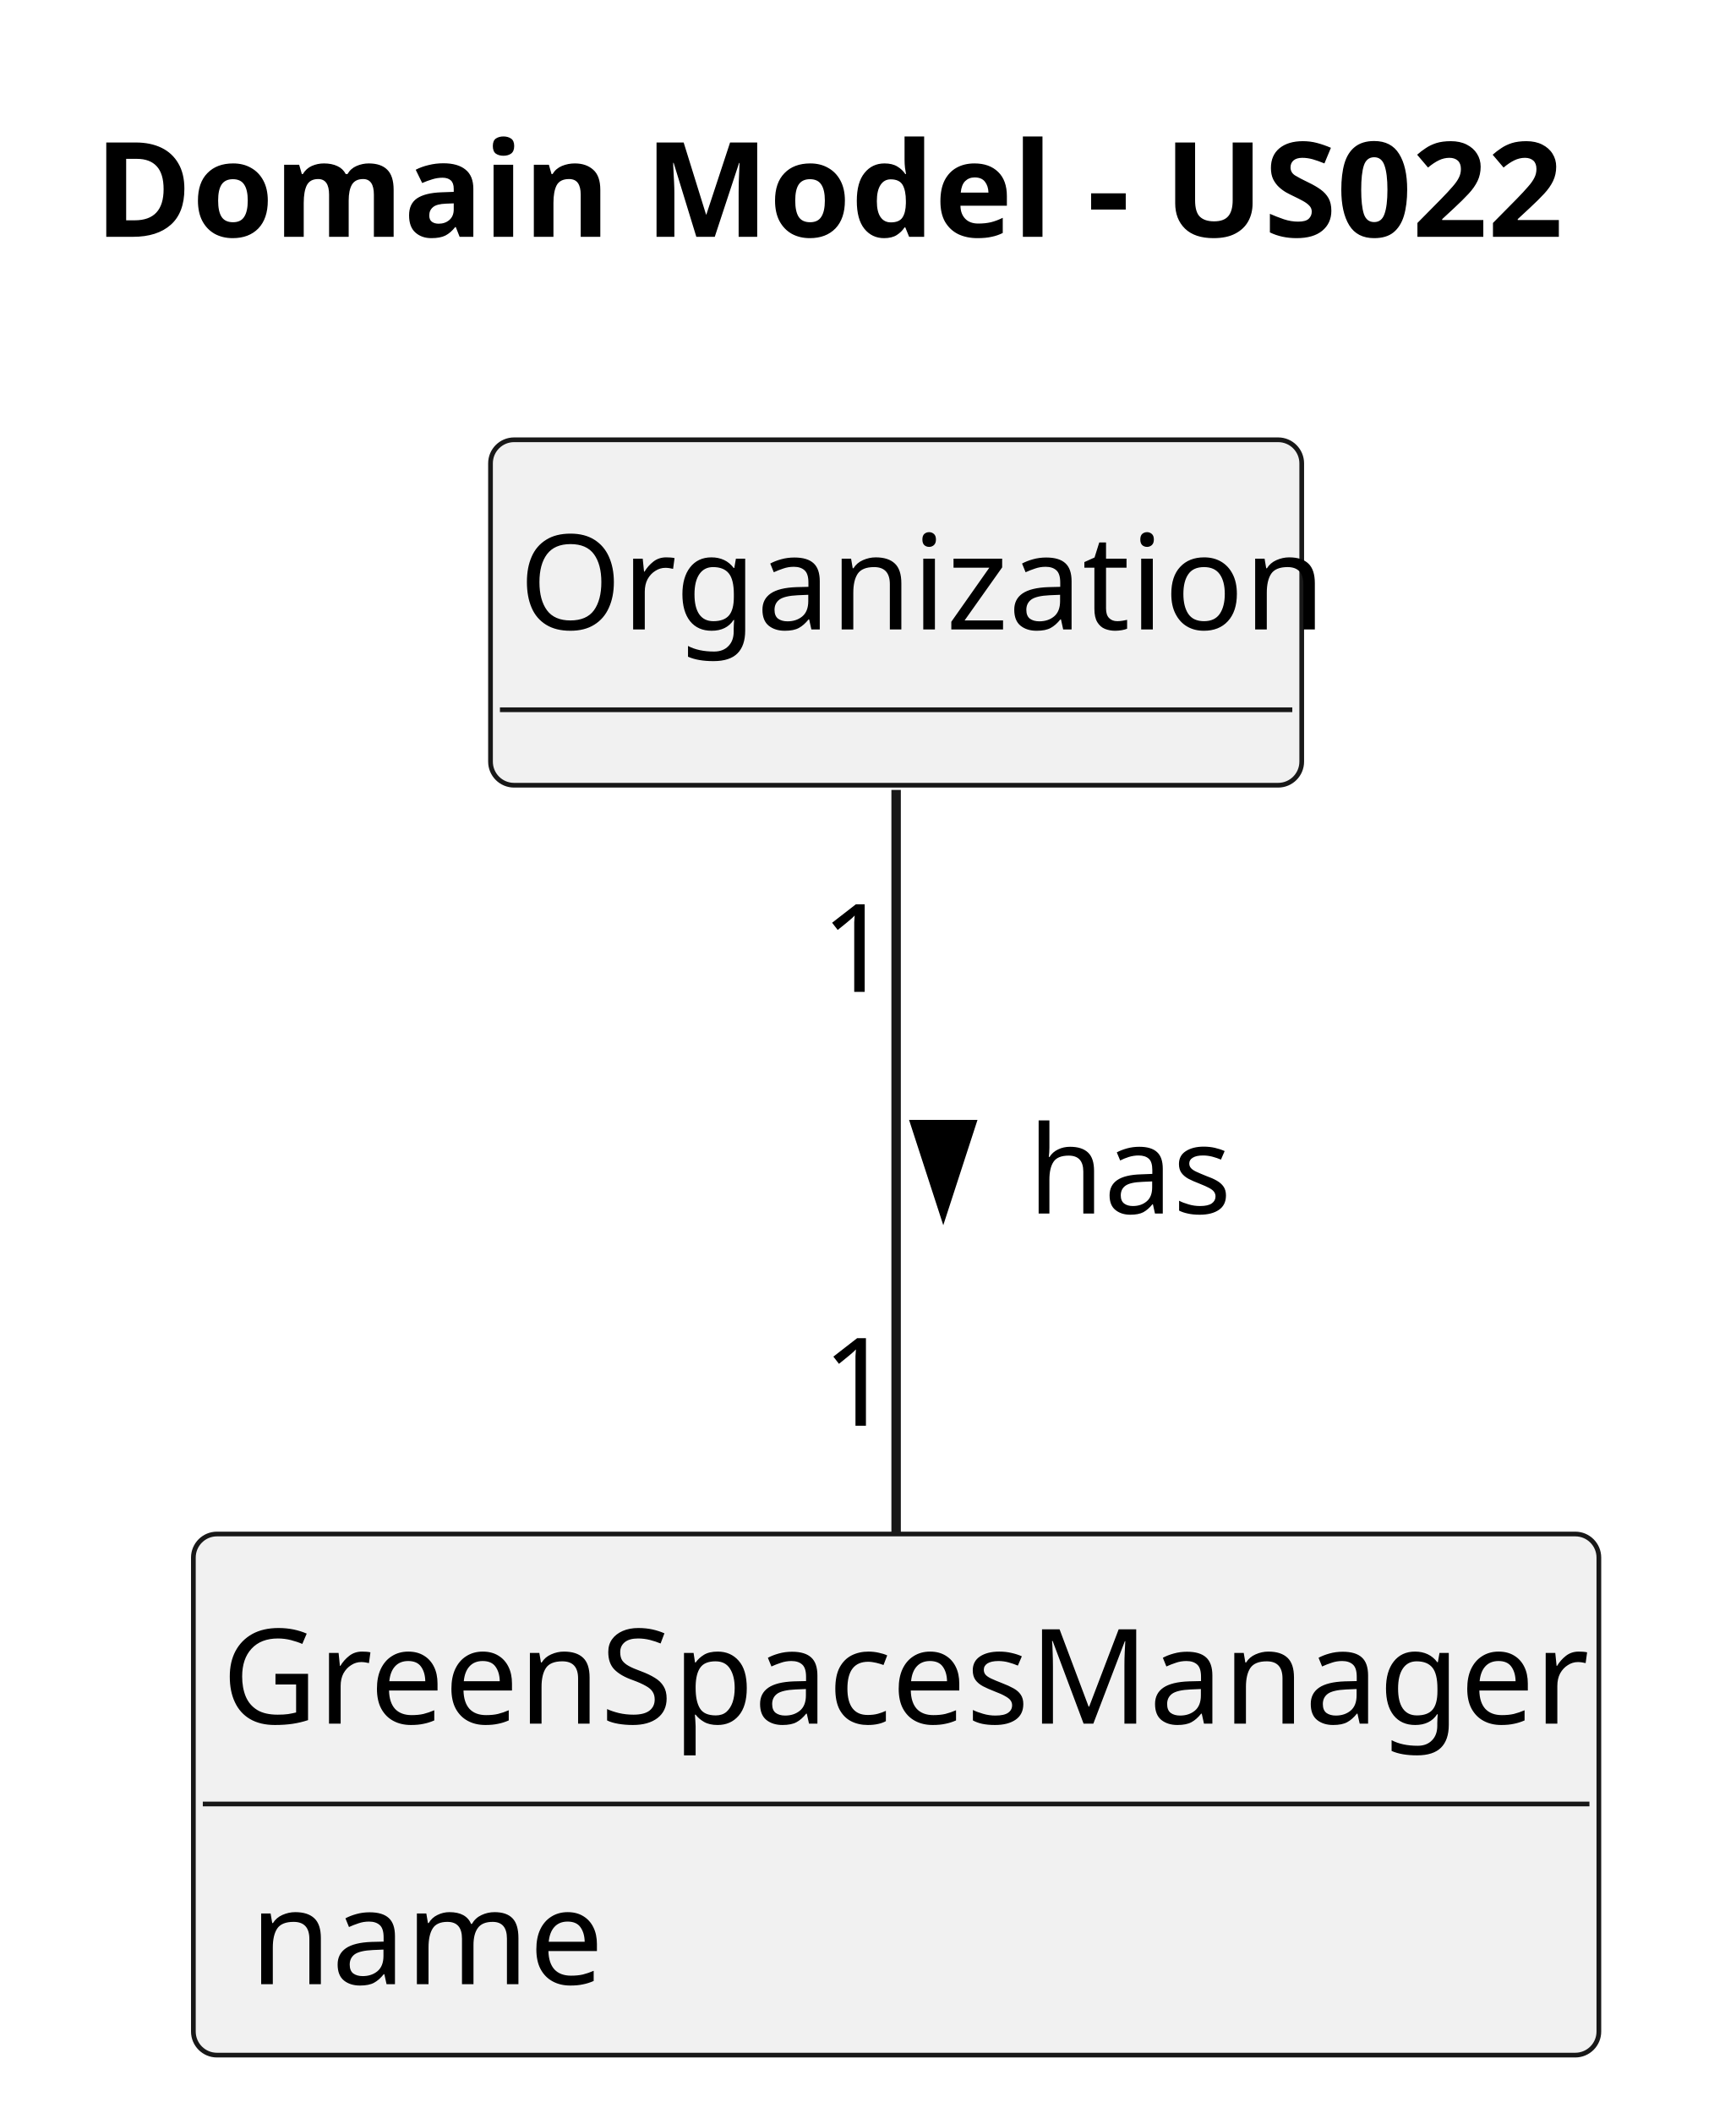
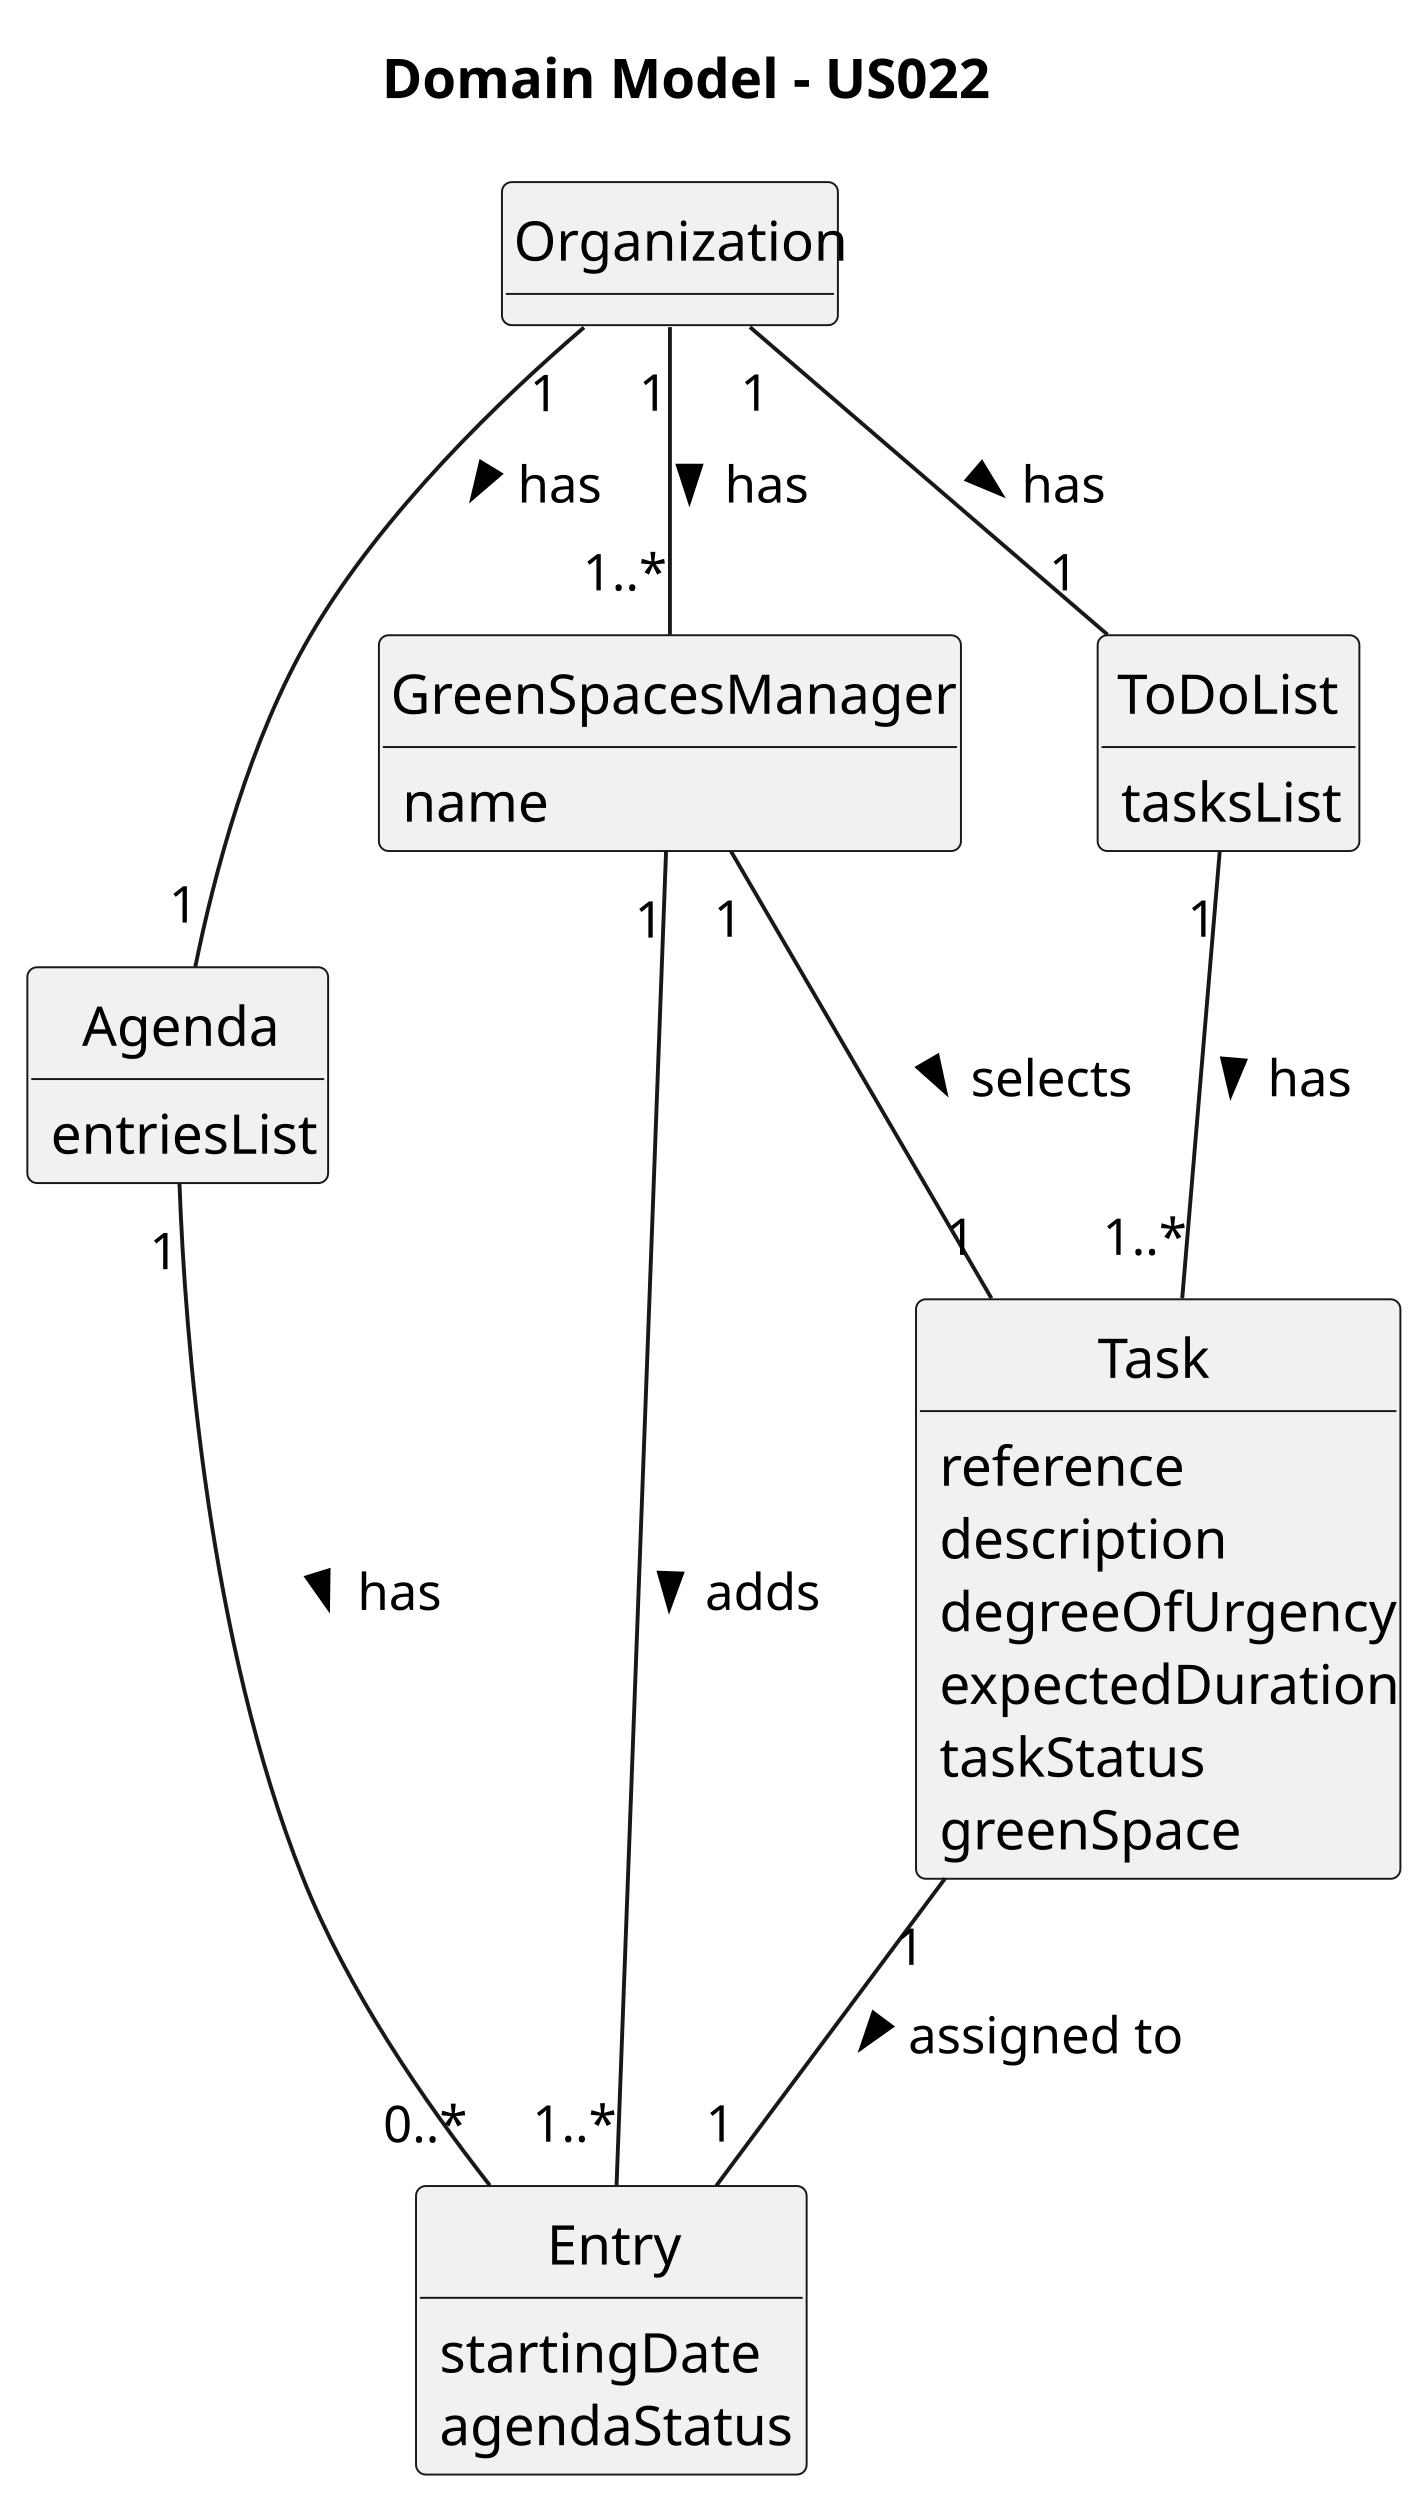
- <svg xmlns="http://www.w3.org/2000/svg" contentStyleType="text/css" height="224px" preserveAspectRatio="none" style="width:184px;height:224px;background:#FFFFFF;" version="1.1" viewBox="0 0 184 224" width="184px" zoomAndPan="magnify">
+ <svg xmlns="http://www.w3.org/2000/svg" contentStyleType="text/css" height="640px" preserveAspectRatio="none" style="width:365px;height:640px;background:#FFFFFF;" version="1.1" viewBox="0 0 365 640" width="365px" zoomAndPan="magnify">
  <defs />
  <g>
-     <text fill="#000000" font-family="sans-serif" font-size="14" font-weight="bold" lengthAdjust="spacing" textLength="156" x="10" y="25.107">Domain Model - US022</text>
+     <text fill="#000000" font-family="sans-serif" font-size="14" font-weight="bold" lengthAdjust="spacing" textLength="156" x="97.75" y="25.107">Domain Model - US022</text>
    <g id="elem_Organization">
-       <rect codeLine="12" fill="#F1F1F1" height="36.621" id="Organization" rx="2.5" ry="2.5" style="stroke:#181818;stroke-width:0.5;" width="86" x="52" y="46.621" />
-       <text fill="#000000" font-family="sans-serif" font-size="14" lengthAdjust="spacing" textLength="80" x="55" y="66.728">Organization</text>
-       <line style="stroke:#181818;stroke-width:0.5;" x1="53" x2="137" y1="75.242" y2="75.242" />
+       <rect codeLine="12" fill="#F1F1F1" height="36.621" id="Organization" rx="2.5" ry="2.5" style="stroke:#181818;stroke-width:0.5;" width="86" x="128.5" y="46.621" />
+       <text fill="#000000" font-family="sans-serif" font-size="14" lengthAdjust="spacing" textLength="80" x="131.5" y="66.728">Organization</text>
+       <line style="stroke:#181818;stroke-width:0.5;" x1="129.5" x2="213.5" y1="75.242" y2="75.242" />
    </g>
    <g id="elem_GreenSpacesManager">
-       <rect codeLine="15" fill="#F1F1F1" height="55.242" id="GreenSpacesManager" rx="2.5" ry="2.5" style="stroke:#181818;stroke-width:0.5;" width="149" x="20.5" y="162.621" />
-       <text fill="#000000" font-family="sans-serif" font-size="14" lengthAdjust="spacing" textLength="143" x="23.5" y="182.728">GreenSpacesManager</text>
-       <line style="stroke:#181818;stroke-width:0.5;" x1="21.5" x2="168.5" y1="191.242" y2="191.242" />
-       <text fill="#000000" font-family="sans-serif" font-size="14" lengthAdjust="spacing" textLength="35" x="26.5" y="210.35">name</text>
+       <rect codeLine="15" fill="#F1F1F1" height="55.242" id="GreenSpacesManager" rx="2.5" ry="2.5" style="stroke:#181818;stroke-width:0.5;" width="149" x="97" y="162.621" />
+       <text fill="#000000" font-family="sans-serif" font-size="14" lengthAdjust="spacing" textLength="143" x="100" y="182.728">GreenSpacesManager</text>
+       <line style="stroke:#181818;stroke-width:0.5;" x1="98" x2="245" y1="191.242" y2="191.242" />
+       <text fill="#000000" font-family="sans-serif" font-size="14" lengthAdjust="spacing" textLength="35" x="103" y="210.35">name</text>
+     </g>
+     <g id="elem_Agenda">
+       <rect codeLine="19" fill="#F1F1F1" height="55.242" id="Agenda" rx="2.5" ry="2.5" style="stroke:#181818;stroke-width:0.5;" width="77" x="7" y="247.621" />
+       <text fill="#000000" font-family="sans-serif" font-size="14" lengthAdjust="spacing" textLength="49" x="21" y="267.728">Agenda</text>
+       <line style="stroke:#181818;stroke-width:0.5;" x1="8" x2="83" y1="276.242" y2="276.242" />
+       <text fill="#000000" font-family="sans-serif" font-size="14" lengthAdjust="spacing" textLength="65" x="13" y="295.35">entriesList</text>
+     </g>
+     <g id="elem_ToDoList">
+       <rect codeLine="23" fill="#F1F1F1" height="55.242" id="ToDoList" rx="2.5" ry="2.5" style="stroke:#181818;stroke-width:0.5;" width="67" x="281" y="162.621" />
+       <text fill="#000000" font-family="sans-serif" font-size="14" lengthAdjust="spacing" textLength="57" x="286" y="182.728">ToDoList</text>
+       <line style="stroke:#181818;stroke-width:0.5;" x1="282" x2="347" y1="191.242" y2="191.242" />
+       <text fill="#000000" font-family="sans-serif" font-size="14" lengthAdjust="spacing" textLength="55" x="287" y="210.35">tasksList</text>
+     </g>
+     <g id="elem_Entry">
+       <rect codeLine="27" fill="#F1F1F1" height="73.863" id="Entry" rx="2.5" ry="2.5" style="stroke:#181818;stroke-width:0.5;" width="100" x="106.5" y="559.621" />
+       <text fill="#000000" font-family="sans-serif" font-size="14" lengthAdjust="spacing" textLength="33" x="140" y="579.729">Entry</text>
+       <line style="stroke:#181818;stroke-width:0.5;" x1="107.5" x2="205.5" y1="588.242" y2="588.242" />
+       <text fill="#000000" font-family="sans-serif" font-size="14" lengthAdjust="spacing" textLength="77" x="112.5" y="607.35">startingDate</text>
+       <text fill="#000000" font-family="sans-serif" font-size="14" lengthAdjust="spacing" textLength="88" x="112.5" y="625.971">agendaStatus</text>
+     </g>
+     <g id="elem_Task">
+       <rect codeLine="32" fill="#F1F1F1" height="148.348" id="Task" rx="2.5" ry="2.5" style="stroke:#181818;stroke-width:0.5;" width="124" x="234.5" y="332.621" />
+       <text fill="#000000" font-family="sans-serif" font-size="14" lengthAdjust="spacing" textLength="31" x="281" y="352.728">Task</text>
+       <line style="stroke:#181818;stroke-width:0.5;" x1="235.5" x2="357.5" y1="361.242" y2="361.242" />
+       <text fill="#000000" font-family="sans-serif" font-size="14" lengthAdjust="spacing" textLength="61" x="240.5" y="380.35">reference</text>
+       <text fill="#000000" font-family="sans-serif" font-size="14" lengthAdjust="spacing" textLength="69" x="240.5" y="398.971">description</text>
+       <text fill="#000000" font-family="sans-serif" font-size="14" lengthAdjust="spacing" textLength="112" x="240.5" y="417.592">degreeOfUrgency</text>
+       <text fill="#000000" font-family="sans-serif" font-size="14" lengthAdjust="spacing" textLength="111" x="240.5" y="436.213">expectedDuration</text>
+       <text fill="#000000" font-family="sans-serif" font-size="14" lengthAdjust="spacing" textLength="66" x="240.5" y="454.834">taskStatus</text>
+       <text fill="#000000" font-family="sans-serif" font-size="14" lengthAdjust="spacing" textLength="77" x="240.5" y="473.455">greenSpace</text>
    </g>
    <g id="link_Organization_GreenSpacesManager">
-       <path codeLine="19" d="M95,83.741 C95,104.341 95,138.621 95,162.471 " fill="none" id="Organization-GreenSpacesManager" style="stroke:#181818;stroke-width:1.0;" />
-       <polygon fill="#000000" points="100,128.267,102.939,119.222,97.061,119.222,100,128.267" style="stroke:#000000;stroke-width:1.0;" />
-       <text fill="#000000" font-family="sans-serif" font-size="13" lengthAdjust="spacing" textLength="21" x="109" y="128.649">has</text>
-       <text fill="#000000" font-family="sans-serif" font-size="13" lengthAdjust="spacing" textLength="7" x="87.059" y="105.148">1</text>
-       <text fill="#000000" font-family="sans-serif" font-size="13" lengthAdjust="spacing" textLength="7" x="87.191" y="151.145">1</text>
+       <path codeLine="41" d="M171.5,83.741 C171.5,104.341 171.5,138.621 171.5,162.471 " fill="none" id="Organization-GreenSpacesManager" style="stroke:#181818;stroke-width:1.0;" />
+       <polygon fill="#000000" points="176.5,128.267,179.439,119.222,173.561,119.222,176.5,128.267" style="stroke:#000000;stroke-width:1.0;" />
+       <text fill="#000000" font-family="sans-serif" font-size="13" lengthAdjust="spacing" textLength="21" x="185.5" y="128.649">has</text>
+       <text fill="#000000" font-family="sans-serif" font-size="13" lengthAdjust="spacing" textLength="7" x="163.559" y="105.148">1</text>
+       <text fill="#000000" font-family="sans-serif" font-size="13" lengthAdjust="spacing" textLength="20" x="149.188" y="151.145">1..*</text>
+     </g>
+     <g id="link_Organization_Agenda">
+       <path codeLine="42" d="M149.49,83.831 C128.67,101.681 97.95,131.041 79.5,162.621 C63.88,189.361 54.79,223.961 50,247.481 " fill="none" id="Organization-Agenda" style="stroke:#181818;stroke-width:1.0;" />
+       <polygon fill="#000000" points="120.903,127.539,128.113,121.337,123.09,118.283,120.903,127.539" style="stroke:#000000;stroke-width:1.0;" />
+       <text fill="#000000" font-family="sans-serif" font-size="13" lengthAdjust="spacing" textLength="21" x="132.5" y="128.649">has</text>
+       <text fill="#000000" font-family="sans-serif" font-size="13" lengthAdjust="spacing" textLength="7" x="135.634" y="105.262">1</text>
+       <text fill="#000000" font-family="sans-serif" font-size="13" lengthAdjust="spacing" textLength="7" x="43.231" y="236.158">1</text>
+     </g>
+     <g id="link_Organization_ToDoList">
+       <path codeLine="43" d="M191.99,83.741 C215.93,104.341 255.79,138.621 283.52,162.471 " fill="none" id="Organization-ToDoList" style="stroke:#181818;stroke-width:1.0;" />
+       <polygon fill="#000000" points="256.291,126.527,251.35,118.401,247.517,122.857,256.291,126.527" style="stroke:#000000;stroke-width:1.0;" />
+       <text fill="#000000" font-family="sans-serif" font-size="13" lengthAdjust="spacing" textLength="21" x="261.5" y="128.649">has</text>
+       <text fill="#000000" font-family="sans-serif" font-size="13" lengthAdjust="spacing" textLength="7" x="189.556" y="105.148">1</text>
+       <text fill="#000000" font-family="sans-serif" font-size="13" lengthAdjust="spacing" textLength="7" x="268.546" y="151.145">1</text>
+     </g>
+     <g id="link_GreenSpacesManager_Task">
+       <path codeLine="44" d="M187.08,217.851 C203.7,246.381 230.76,292.811 253.81,332.371 " fill="none" id="GreenSpacesManager-Task" style="stroke:#181818;stroke-width:1.0;" />
+       <polygon fill="#000000" points="242.017,279.587,240.003,270.292,234.924,273.251,242.017,279.587" style="stroke:#000000;stroke-width:1.0;" />
+       <text fill="#000000" font-family="sans-serif" font-size="13" lengthAdjust="spacing" textLength="42" x="248.5" y="280.649">selects</text>
+       <text fill="#000000" font-family="sans-serif" font-size="13" lengthAdjust="spacing" textLength="7" x="182.722" y="239.81">1</text>
+       <text fill="#000000" font-family="sans-serif" font-size="13" lengthAdjust="spacing" textLength="7" x="242.263" y="321.251">1</text>
+     </g>
+     <g id="link_GreenSpacesManager_Entry">
+       <path codeLine="45" d="M170.52,217.661 C167.91,287.971 160.82,479.111 157.84,559.371 " fill="none" id="GreenSpacesManager-Entry" style="stroke:#181818;stroke-width:1.0;" />
+       <polygon fill="#000000" points="171.315,411.763,174.587,402.833,168.713,402.615,171.315,411.763" style="stroke:#000000;stroke-width:1.0;" />
+       <text fill="#000000" font-family="sans-serif" font-size="13" lengthAdjust="spacing" textLength="28" x="180.5" y="412.149">adds</text>
+       <text fill="#000000" font-family="sans-serif" font-size="13" lengthAdjust="spacing" textLength="7" x="162.484" y="240.029">1</text>
+       <text fill="#000000" font-family="sans-serif" font-size="13" lengthAdjust="spacing" textLength="20" x="136.297" y="548.288">1..*</text>
+     </g>
+     <g id="link_Agenda_Entry">
+       <path codeLine="46" d="M45.94,302.931 C47.42,342.981 53.46,420.181 77.5,480.621 C88.91,509.321 108.55,537.951 125.4,559.471 " fill="none" id="Agenda-Entry" style="stroke:#181818;stroke-width:1.0;" />
+       <polygon fill="#000000" points="83.979,411.543,84.111,402.033,78.496,403.772,83.979,411.543" style="stroke:#000000;stroke-width:1.0;" />
+       <text fill="#000000" font-family="sans-serif" font-size="13" lengthAdjust="spacing" textLength="21" x="91.5" y="412.149">has</text>
+       <text fill="#000000" font-family="sans-serif" font-size="13" lengthAdjust="spacing" textLength="7" x="38.271" y="324.908">1</text>
+       <text fill="#000000" font-family="sans-serif" font-size="13" lengthAdjust="spacing" textLength="20" x="98.079" y="548.406">0..*</text>
+     </g>
+     <g id="link_ToDoList_Task">
+       <path codeLine="47" d="M312.26,217.851 C309.86,246.381 305.97,292.811 302.65,332.371 " fill="none" id="ToDoList-Task" style="stroke:#181818;stroke-width:1.0;" />
+       <polygon fill="#000000" points="315.082,280.249,318.767,271.481,312.91,270.99,315.082,280.249" style="stroke:#000000;stroke-width:1.0;" />
+       <text fill="#000000" font-family="sans-serif" font-size="13" lengthAdjust="spacing" textLength="21" x="324.5" y="280.649">has</text>
+       <text fill="#000000" font-family="sans-serif" font-size="13" lengthAdjust="spacing" textLength="7" x="304.004" y="239.81">1</text>
+       <text fill="#000000" font-family="sans-serif" font-size="13" lengthAdjust="spacing" textLength="20" x="282.271" y="321.251">1..*</text>
+     </g>
+     <g id="link_Task_Entry">
+       <path codeLine="48" d="M241.97,480.841 C221.86,507.861 199.95,537.281 183.35,559.571 " fill="none" id="Task-Entry" style="stroke:#181818;stroke-width:1.0;" />
+       <polygon fill="#000000" points="220.514,524.277,228.273,518.777,223.559,515.267,220.514,524.277" style="stroke:#000000;stroke-width:1.0;" />
+       <text fill="#000000" font-family="sans-serif" font-size="13" lengthAdjust="spacing" textLength="67" x="232.5" y="525.649">assigned to</text>
+       <text fill="#000000" font-family="sans-serif" font-size="13" lengthAdjust="spacing" textLength="7" x="229.258" y="503.009">1</text>
+       <text fill="#000000" font-family="sans-serif" font-size="13" lengthAdjust="spacing" textLength="7" x="180.655" y="548.241">1</text>
    </g>
  </g>
</svg>
